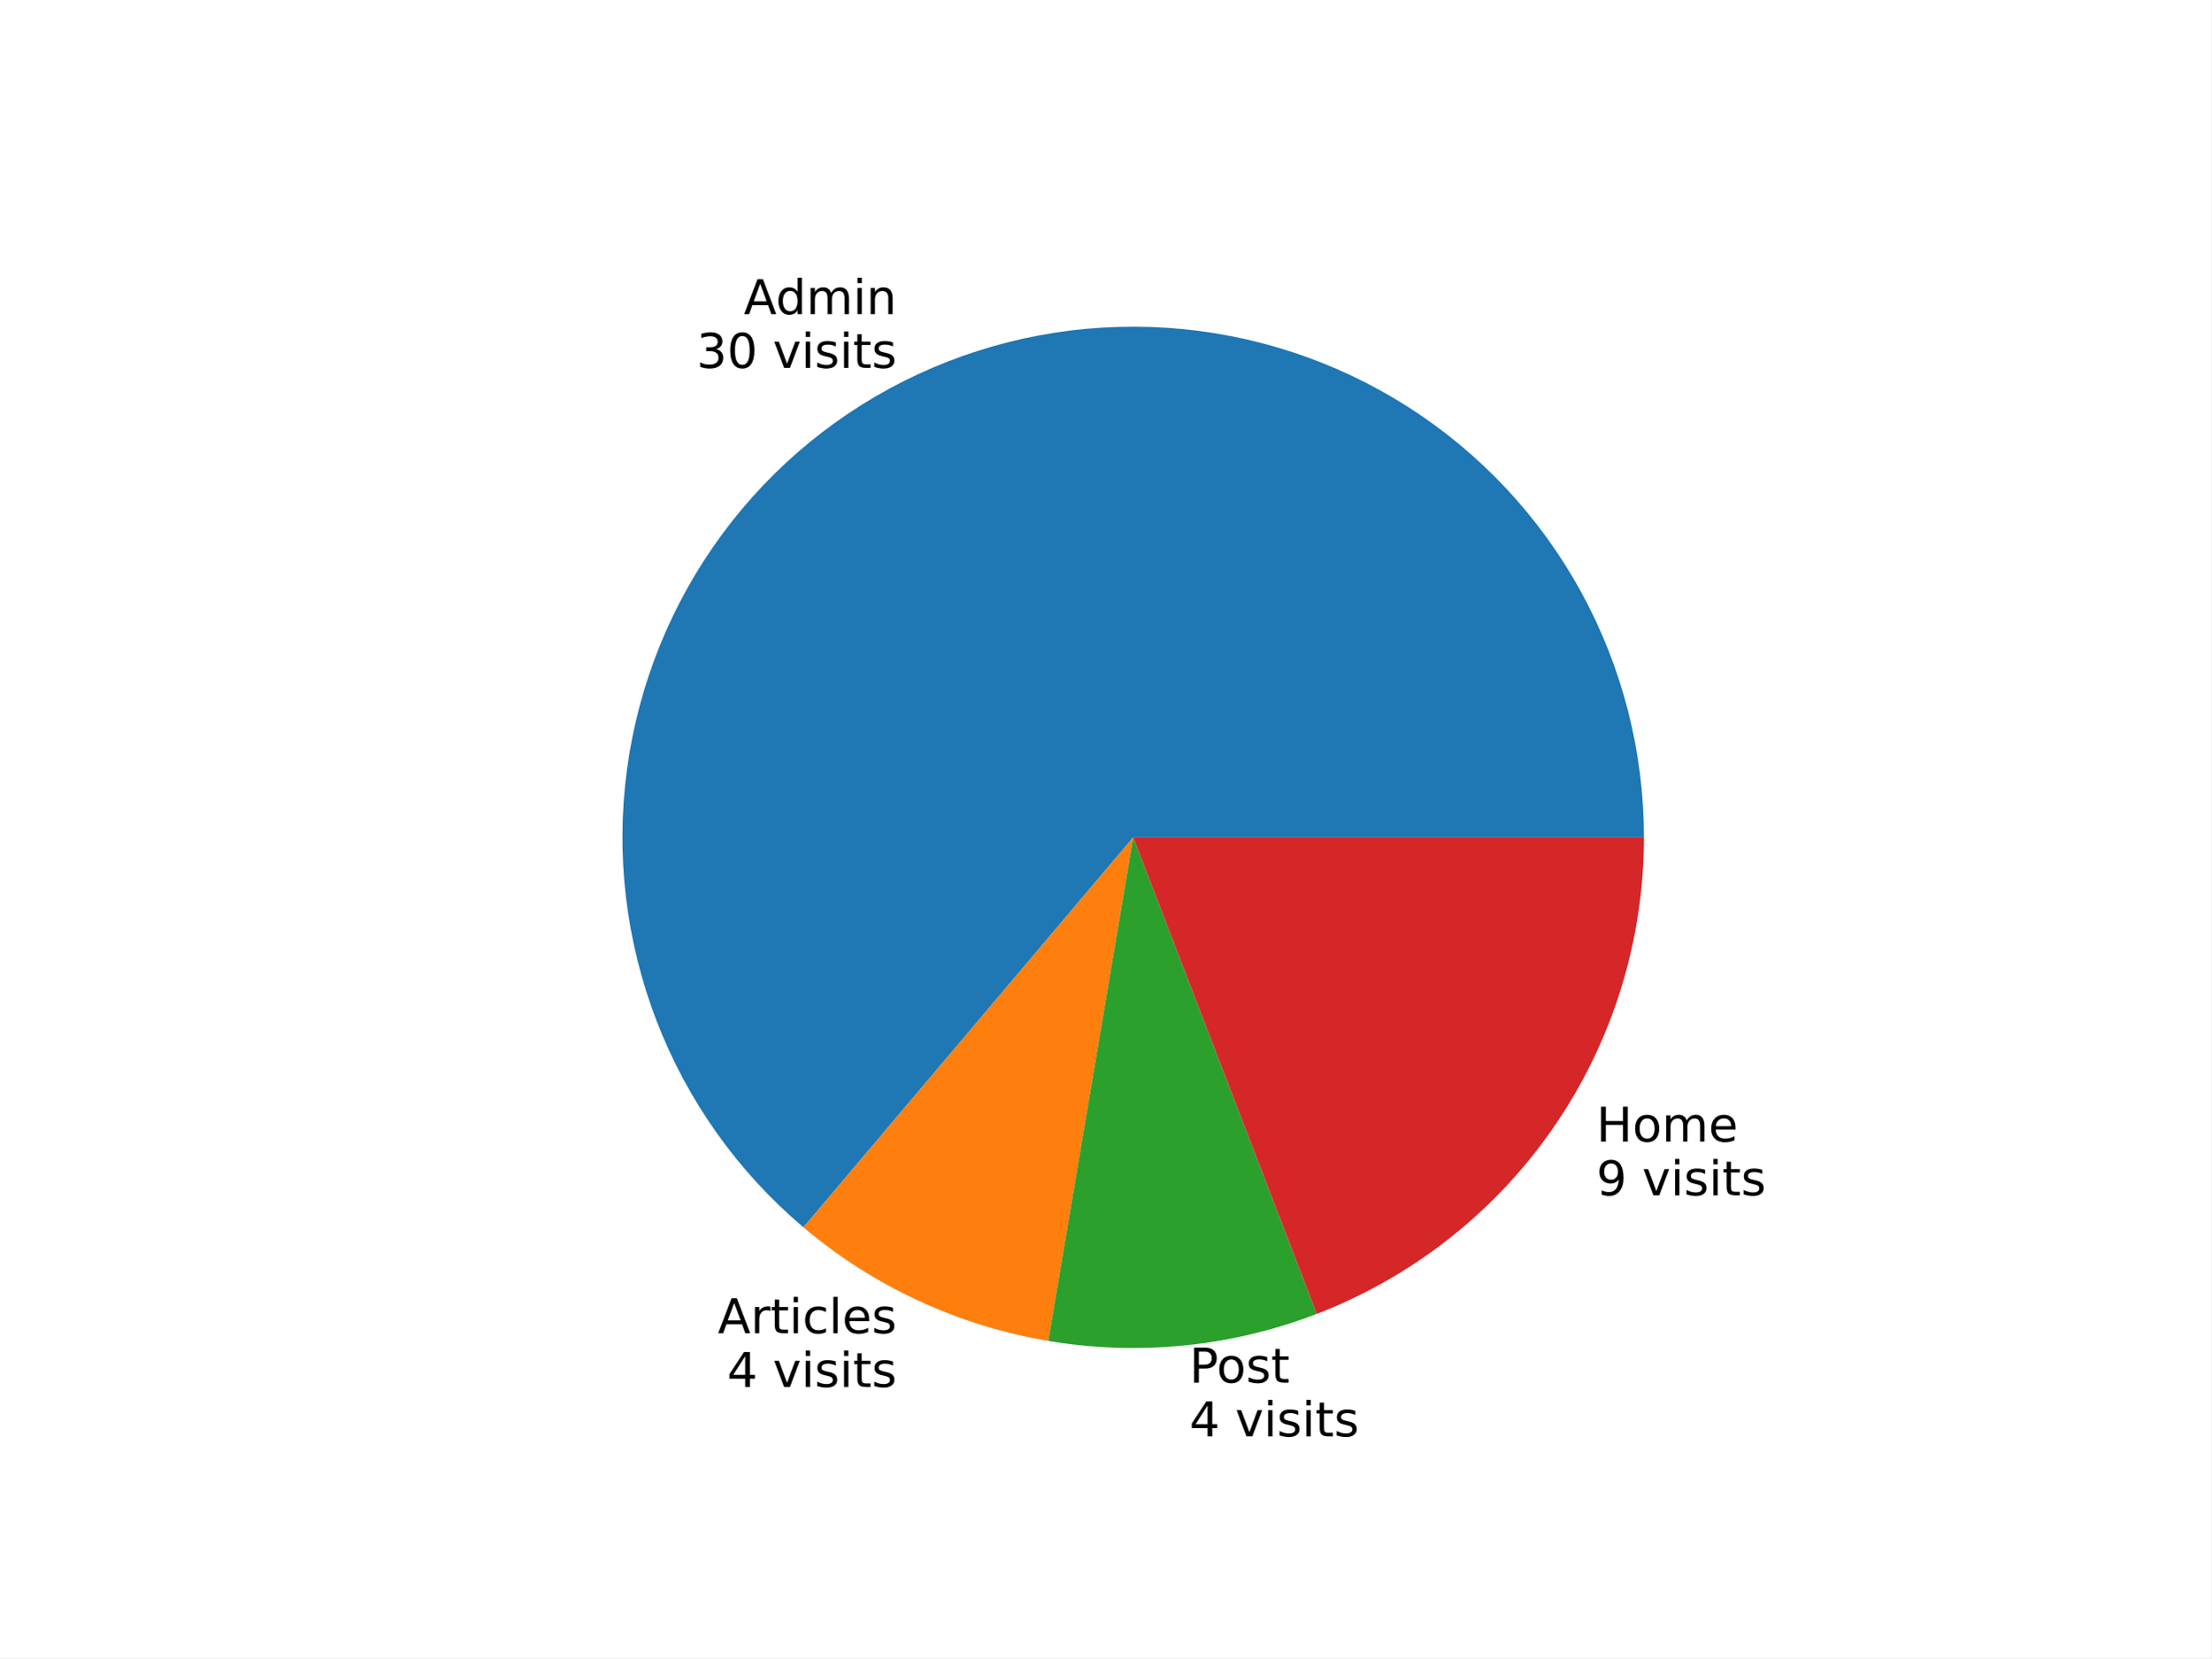
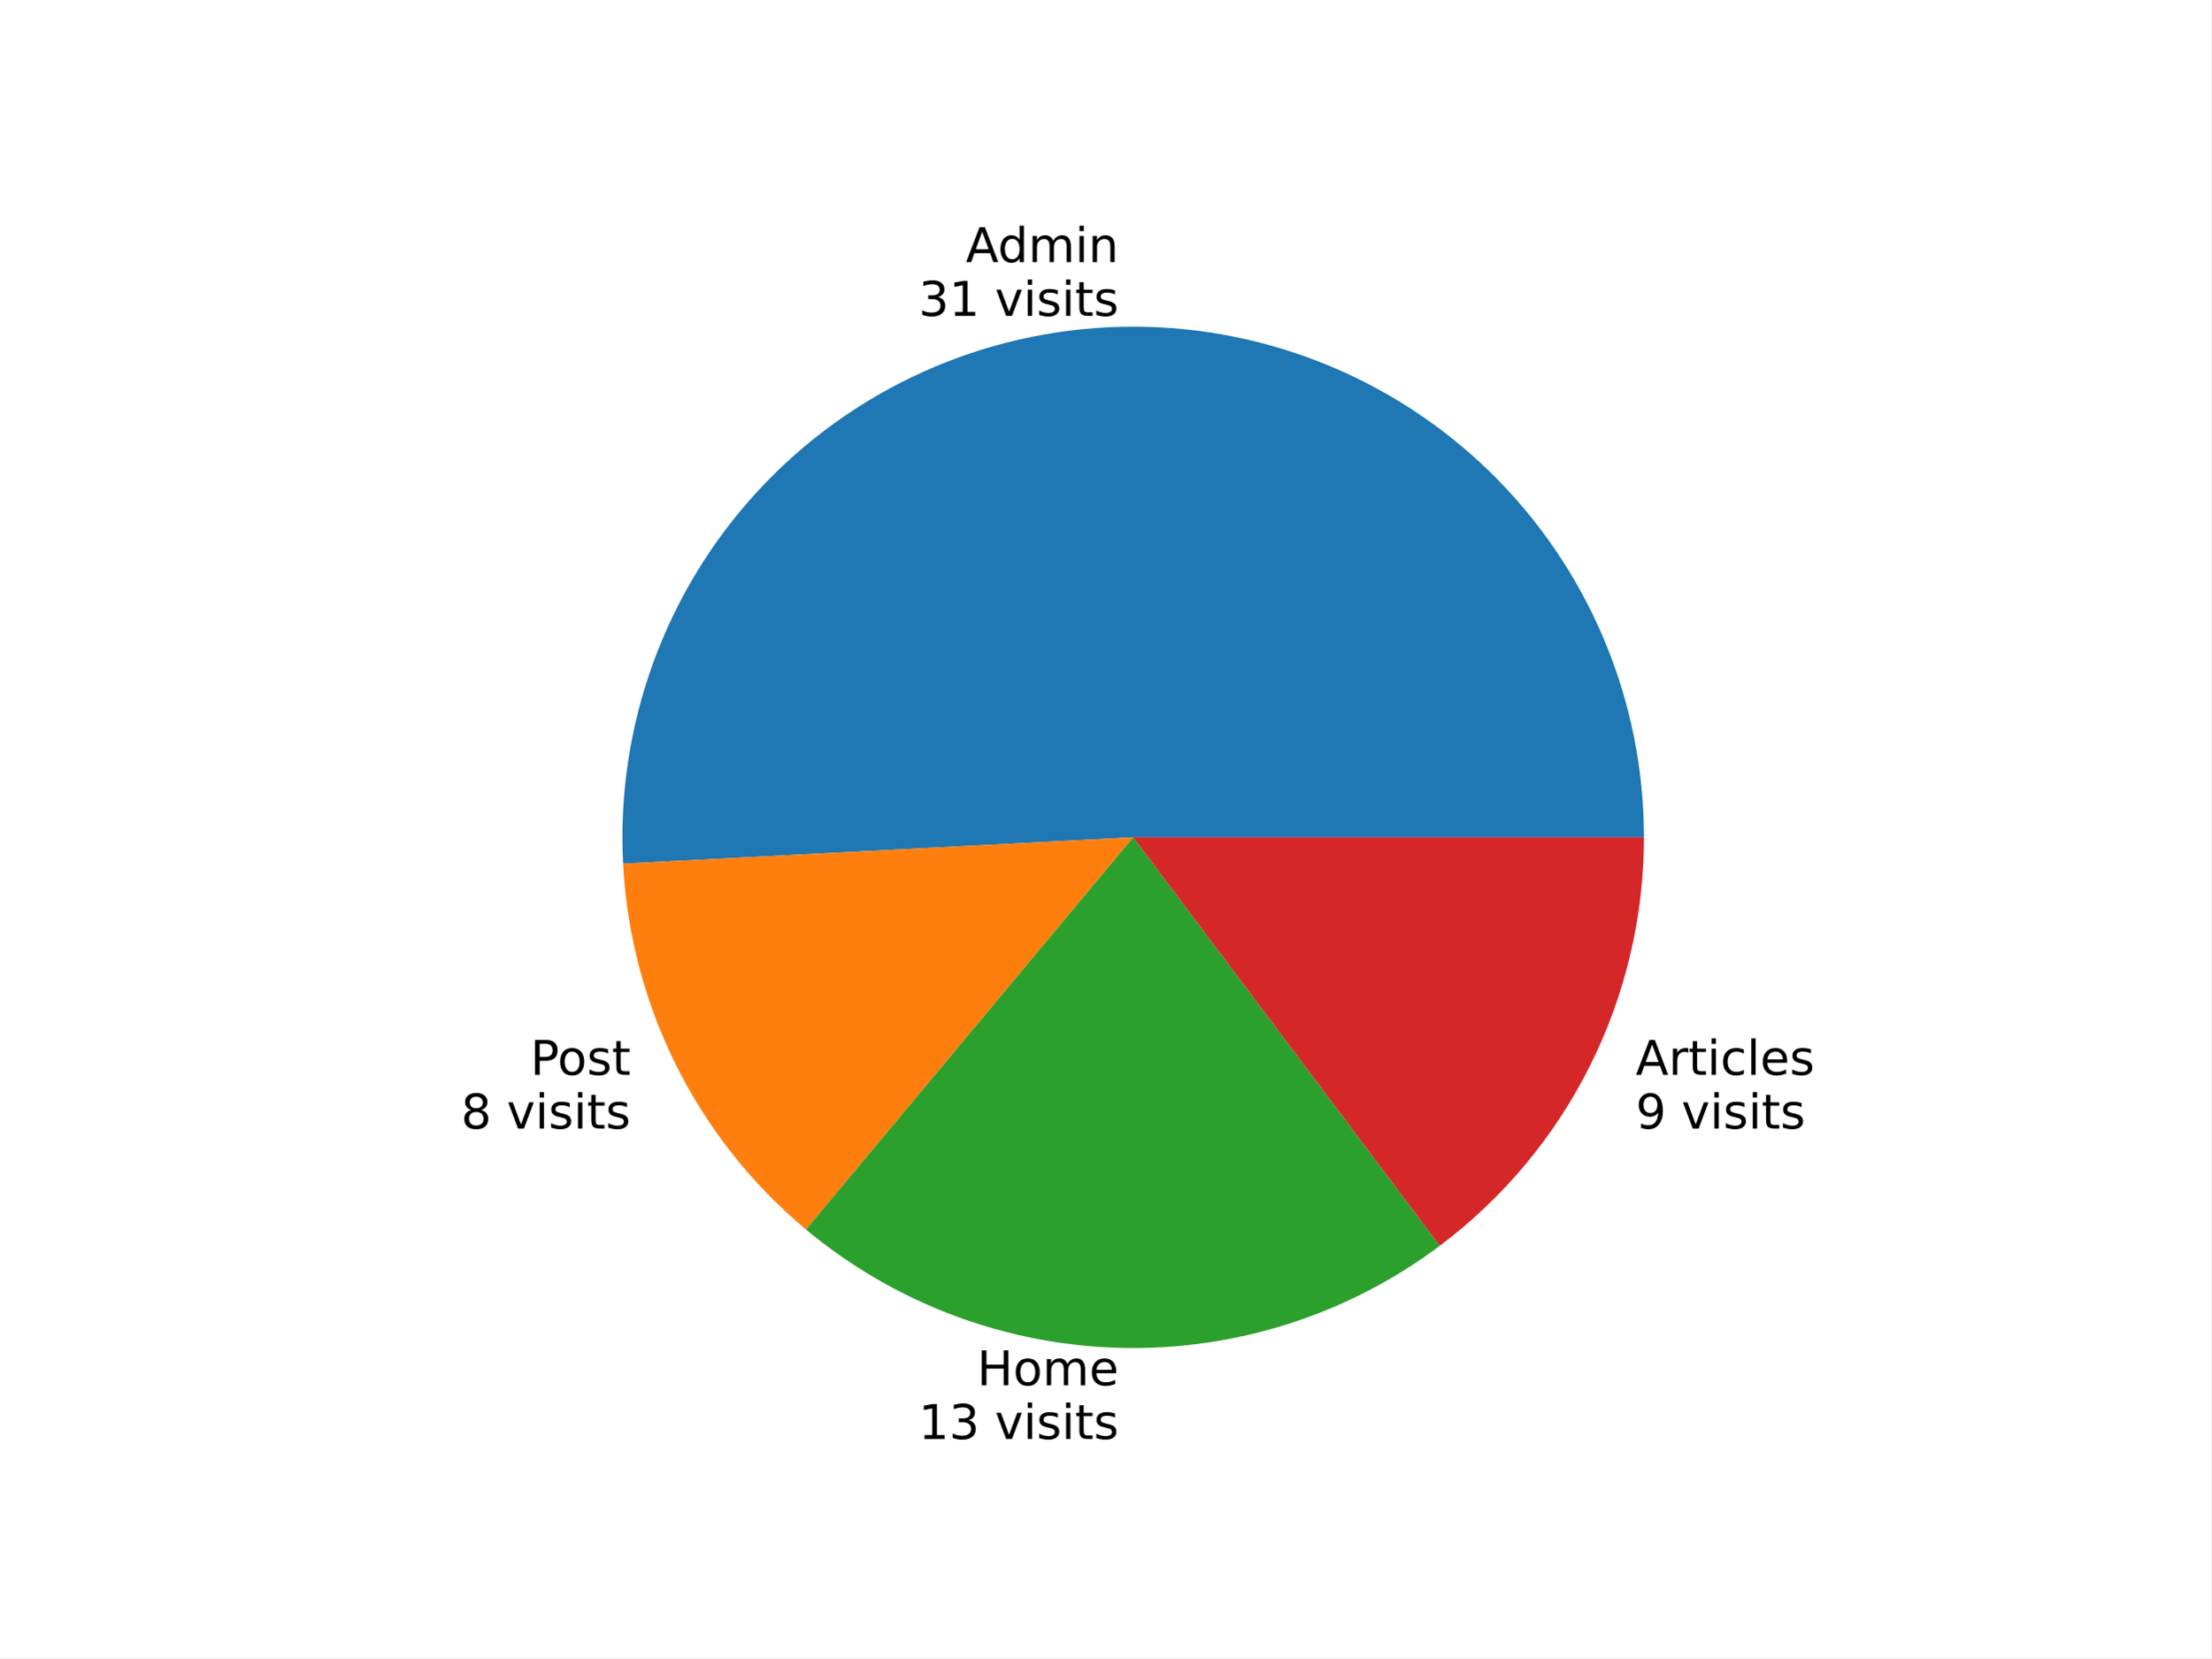
<svg xmlns="http://www.w3.org/2000/svg" xmlns:xlink="http://www.w3.org/1999/xlink" width="460.8pt" height="345.6pt" viewBox="0 0 460.8 345.6" version="1.1">
  <defs>
    <style type="text/css">*{stroke-linejoin: round; stroke-linecap: butt}</style>
  </defs>
  <g id="figure_1">
    <g id="patch_1">
      <path d="M 0 345.6  L 460.8 345.6  L 460.8 0  L 0 0  z " style="fill: #ffffff" />
    </g>
    <g id="axes_1">
      <g id="patch_2">
-         <path d="M 342.605 174.528  C 342.605 156.648 338.1 139.053 329.507 123.373  C 320.914 107.693 308.507 94.428 293.436 84.807  C 278.365 75.185 261.11 69.515 243.27 68.321  C 225.429 67.127 207.573 70.447 191.354 77.973  C 175.135 85.499 161.071 96.992 150.464 111.387  C 139.858 125.782 133.048 142.62 130.665 160.34  C 128.282 178.061 130.402 196.1 136.828 212.785  C 143.254 229.471 153.782 244.271 167.436 255.815  L 236.16 174.528  z " style="fill: #1f77b4" />
+         <path d="M 342.605 174.528  C 342.605 160.319 339.76 146.253 334.238 133.161  C 328.716 120.069 320.628 108.214 310.453 98.297  C 300.277 88.38 288.218 80.6 274.988 75.418  C 261.758 70.235 247.623 67.753 233.419 68.118  C 219.215 68.484 205.227 71.691 192.282 77.548  C 179.336 83.405 167.693 91.795 158.042 102.223  C 148.39 112.651 140.923 124.906 136.083 138.265  C 131.242 151.624 129.125 165.818 129.856 180.008  L 236.16 174.528  z " style="fill: #1f77b4" />
      </g>
      <g id="patch_3">
-         <path d="M 167.436 255.815  C 174.692 261.949 182.736 267.084 191.354 271.083  C 199.972 275.082 209.087 277.91 218.455 279.49  L 236.16 174.528  z " style="fill: #ff7f0e" />
+         <path d="M 129.856 180.008  C 130.612 194.659 134.387 208.996 140.946 222.119  C 147.506 235.241 156.707 246.867 167.972 256.265  L 236.16 174.528  z " style="fill: #ff7f0e" />
      </g>
      <g id="patch_4">
-         <path d="M 218.455 279.49  C 227.824 281.07 237.362 281.389 246.815 280.438  C 256.268 279.487 265.551 277.275 274.417 273.86  L 236.16 174.528  z " style="fill: #2ca02c" />
+         <path d="M 167.972 256.265  C 186.382 271.623 209.452 280.32 233.419 280.938  C 257.386 281.555 280.873 274.057 300.05 259.667  L 236.16 174.528  z " style="fill: #2ca02c" />
      </g>
      <g id="patch_5">
-         <path d="M 274.417 273.86  C 294.485 266.131 311.747 252.499 323.918 234.77  C 336.088 217.041 342.605 196.033 342.605 174.528  L 236.16 174.528  z " style="fill: #d62728" />
+         <path d="M 300.05 259.667  C 313.263 249.752 323.988 236.895 331.373 222.119  C 338.759 207.342 342.605 191.047 342.605 174.528  L 236.16 174.528  z " style="fill: #d62728" />
      </g>
      <g id="matplotlib.axis_1" />
      <g id="matplotlib.axis_2" />
      <g id="text_1">
-         <g transform="translate(155.0027 65.47784) scale(0.1 -0.1)">
+         <g transform="translate(201.2749 54.63801) scale(0.1 -0.1)">
          <defs>
            <path id="DejaVuSans-41" d="M 2188 4044  L 1331 1722  L 3047 1722  L 2188 4044  z M 1831 4666  L 2547 4666  L 4325 0  L 3669 0  L 3244 1197  L 1141 1197  L 716 0  L 50 0  L 1831 4666  z " transform="scale(0.015625)" />
            <path id="DejaVuSans-64" d="M 2906 2969  L 2906 4863  L 3481 4863  L 3481 0  L 2906 0  L 2906 525  Q 2725 213 2448 61  Q 2172 -91 1784 -91  Q 1150 -91 751 415  Q 353 922 353 1747  Q 353 2572 751 3078  Q 1150 3584 1784 3584  Q 2172 3584 2448 3432  Q 2725 3281 2906 2969  z M 947 1747  Q 947 1113 1208 752  Q 1469 391 1925 391  Q 2381 391 2643 752  Q 2906 1113 2906 1747  Q 2906 2381 2643 2742  Q 2381 3103 1925 3103  Q 1469 3103 1208 2742  Q 947 2381 947 1747  z " transform="scale(0.015625)" />
            <path id="DejaVuSans-6d" d="M 3328 2828  Q 3544 3216 3844 3400  Q 4144 3584 4550 3584  Q 5097 3584 5394 3201  Q 5691 2819 5691 2113  L 5691 0  L 5113 0  L 5113 2094  Q 5113 2597 4934 2840  Q 4756 3084 4391 3084  Q 3944 3084 3684 2787  Q 3425 2491 3425 1978  L 3425 0  L 2847 0  L 2847 2094  Q 2847 2600 2669 2842  Q 2491 3084 2119 3084  Q 1678 3084 1418 2786  Q 1159 2488 1159 1978  L 1159 0  L 581 0  L 581 3500  L 1159 3500  L 1159 2956  Q 1356 3278 1631 3431  Q 1906 3584 2284 3584  Q 2666 3584 2933 3390  Q 3200 3197 3328 2828  z " transform="scale(0.015625)" />
            <path id="DejaVuSans-69" d="M 603 3500  L 1178 3500  L 1178 0  L 603 0  L 603 3500  z M 603 4863  L 1178 4863  L 1178 4134  L 603 4134  L 603 4863  z " transform="scale(0.015625)" />
            <path id="DejaVuSans-6e" d="M 3513 2113  L 3513 0  L 2938 0  L 2938 2094  Q 2938 2591 2744 2837  Q 2550 3084 2163 3084  Q 1697 3084 1428 2787  Q 1159 2491 1159 1978  L 1159 0  L 581 0  L 581 3500  L 1159 3500  L 1159 2956  Q 1366 3272 1645 3428  Q 1925 3584 2291 3584  Q 2894 3584 3203 3211  Q 3513 2838 3513 2113  z " transform="scale(0.015625)" />
          </defs>
          <use xlink:href="#DejaVuSans-41" />
          <use xlink:href="#DejaVuSans-64" x="66.658" />
          <use xlink:href="#DejaVuSans-6d" x="130.135" />
          <use xlink:href="#DejaVuSans-69" x="227.547" />
          <use xlink:href="#DejaVuSans-6e" x="255.33" />
        </g>
-         <g transform="translate(145.1559 76.67566) scale(0.1 -0.1)">
+         <g transform="translate(191.428 65.83582) scale(0.1 -0.1)">
          <defs>
            <path id="DejaVuSans-33" d="M 2597 2516  Q 3050 2419 3304 2112  Q 3559 1806 3559 1356  Q 3559 666 3084 287  Q 2609 -91 1734 -91  Q 1441 -91 1130 -33  Q 819 25 488 141  L 488 750  Q 750 597 1062 519  Q 1375 441 1716 441  Q 2309 441 2620 675  Q 2931 909 2931 1356  Q 2931 1769 2642 2001  Q 2353 2234 1838 2234  L 1294 2234  L 1294 2753  L 1863 2753  Q 2328 2753 2575 2939  Q 2822 3125 2822 3475  Q 2822 3834 2567 4026  Q 2313 4219 1838 4219  Q 1578 4219 1281 4162  Q 984 4106 628 3988  L 628 4550  Q 988 4650 1302 4700  Q 1616 4750 1894 4750  Q 2613 4750 3031 4423  Q 3450 4097 3450 3541  Q 3450 3153 3228 2886  Q 3006 2619 2597 2516  z " transform="scale(0.015625)" />
-             <path id="DejaVuSans-30" d="M 2034 4250  Q 1547 4250 1301 3770  Q 1056 3291 1056 2328  Q 1056 1369 1301 889  Q 1547 409 2034 409  Q 2525 409 2770 889  Q 3016 1369 3016 2328  Q 3016 3291 2770 3770  Q 2525 4250 2034 4250  z M 2034 4750  Q 2819 4750 3233 4129  Q 3647 3509 3647 2328  Q 3647 1150 3233 529  Q 2819 -91 2034 -91  Q 1250 -91 836 529  Q 422 1150 422 2328  Q 422 3509 836 4129  Q 1250 4750 2034 4750  z " transform="scale(0.015625)" />
+             <path id="DejaVuSans-31" d="M 794 531  L 1825 531  L 1825 4091  L 703 3866  L 703 4441  L 1819 4666  L 2450 4666  L 2450 531  L 3481 531  L 3481 0  L 794 0  L 794 531  z " transform="scale(0.015625)" />
            <path id="DejaVuSans-20" transform="scale(0.015625)" />
            <path id="DejaVuSans-76" d="M 191 3500  L 800 3500  L 1894 563  L 2988 3500  L 3597 3500  L 2284 0  L 1503 0  L 191 3500  z " transform="scale(0.015625)" />
            <path id="DejaVuSans-73" d="M 2834 3397  L 2834 2853  Q 2591 2978 2328 3040  Q 2066 3103 1784 3103  Q 1356 3103 1142 2972  Q 928 2841 928 2578  Q 928 2378 1081 2264  Q 1234 2150 1697 2047  L 1894 2003  Q 2506 1872 2764 1633  Q 3022 1394 3022 966  Q 3022 478 2636 193  Q 2250 -91 1575 -91  Q 1294 -91 989 -36  Q 684 19 347 128  L 347 722  Q 666 556 975 473  Q 1284 391 1588 391  Q 1994 391 2212 530  Q 2431 669 2431 922  Q 2431 1156 2273 1281  Q 2116 1406 1581 1522  L 1381 1569  Q 847 1681 609 1914  Q 372 2147 372 2553  Q 372 3047 722 3315  Q 1072 3584 1716 3584  Q 2034 3584 2315 3537  Q 2597 3491 2834 3397  z " transform="scale(0.015625)" />
            <path id="DejaVuSans-74" d="M 1172 4494  L 1172 3500  L 2356 3500  L 2356 3053  L 1172 3053  L 1172 1153  Q 1172 725 1289 603  Q 1406 481 1766 481  L 2356 481  L 2356 0  L 1766 0  Q 1100 0 847 248  Q 594 497 594 1153  L 594 3053  L 172 3053  L 172 3500  L 594 3500  L 594 4494  L 1172 4494  z " transform="scale(0.015625)" />
          </defs>
          <use xlink:href="#DejaVuSans-33" />
-           <use xlink:href="#DejaVuSans-30" x="63.623" />
+           <use xlink:href="#DejaVuSans-31" x="63.623" />
          <use xlink:href="#DejaVuSans-20" x="127.246" />
          <use xlink:href="#DejaVuSans-76" x="159.033" />
          <use xlink:href="#DejaVuSans-69" x="218.213" />
          <use xlink:href="#DejaVuSans-73" x="245.996" />
          <use xlink:href="#DejaVuSans-69" x="298.096" />
          <use xlink:href="#DejaVuSans-74" x="325.879" />
          <use xlink:href="#DejaVuSans-73" x="365.088" />
        </g>
      </g>
      <g id="text_2">
-         <g transform="translate(149.584 277.8991) scale(0.1 -0.1)">
+         <g transform="translate(110.5095 224.0384) scale(0.1 -0.1)">
+           <defs>
+             <path id="DejaVuSans-50" d="M 1259 4147  L 1259 2394  L 2053 2394  Q 2494 2394 2734 2622  Q 2975 2850 2975 3272  Q 2975 3691 2734 3919  Q 2494 4147 2053 4147  L 1259 4147  z M 628 4666  L 2053 4666  Q 2838 4666 3239 4311  Q 3641 3956 3641 3272  Q 3641 2581 3239 2228  Q 2838 1875 2053 1875  L 1259 1875  L 1259 0  L 628 0  L 628 4666  z " transform="scale(0.015625)" />
+             <path id="DejaVuSans-6f" d="M 1959 3097  Q 1497 3097 1228 2736  Q 959 2375 959 1747  Q 959 1119 1226 758  Q 1494 397 1959 397  Q 2419 397 2687 759  Q 2956 1122 2956 1747  Q 2956 2369 2687 2733  Q 2419 3097 1959 3097  z M 1959 3584  Q 2709 3584 3137 3096  Q 3566 2609 3566 1747  Q 3566 888 3137 398  Q 2709 -91 1959 -91  Q 1206 -91 779 398  Q 353 888 353 1747  Q 353 2609 779 3096  Q 1206 3584 1959 3584  z " transform="scale(0.015625)" />
+           </defs>
+           <use xlink:href="#DejaVuSans-50" />
+           <use xlink:href="#DejaVuSans-6f" x="56.678" />
+           <use xlink:href="#DejaVuSans-73" x="117.859" />
+           <use xlink:href="#DejaVuSans-74" x="169.959" />
+         </g>
+         <g transform="translate(96.07046 235.2362) scale(0.1 -0.1)">
+           <defs>
+             <path id="DejaVuSans-38" d="M 2034 2216  Q 1584 2216 1326 1975  Q 1069 1734 1069 1313  Q 1069 891 1326 650  Q 1584 409 2034 409  Q 2484 409 2743 651  Q 3003 894 3003 1313  Q 3003 1734 2745 1975  Q 2488 2216 2034 2216  z M 1403 2484  Q 997 2584 770 2862  Q 544 3141 544 3541  Q 544 4100 942 4425  Q 1341 4750 2034 4750  Q 2731 4750 3128 4425  Q 3525 4100 3525 3541  Q 3525 3141 3298 2862  Q 3072 2584 2669 2484  Q 3125 2378 3379 2068  Q 3634 1759 3634 1313  Q 3634 634 3220 271  Q 2806 -91 2034 -91  Q 1263 -91 848 271  Q 434 634 434 1313  Q 434 1759 690 2068  Q 947 2378 1403 2484  z M 1172 3481  Q 1172 3119 1398 2916  Q 1625 2713 2034 2713  Q 2441 2713 2670 2916  Q 2900 3119 2900 3481  Q 2900 3844 2670 4047  Q 2441 4250 2034 4250  Q 1625 4250 1398 4047  Q 1172 3844 1172 3481  z " transform="scale(0.015625)" />
+           </defs>
+           <use xlink:href="#DejaVuSans-38" />
+           <use xlink:href="#DejaVuSans-20" x="63.623" />
+           <use xlink:href="#DejaVuSans-76" x="95.41" />
+           <use xlink:href="#DejaVuSans-69" x="154.59" />
+           <use xlink:href="#DejaVuSans-73" x="182.373" />
+           <use xlink:href="#DejaVuSans-69" x="234.473" />
+           <use xlink:href="#DejaVuSans-74" x="262.256" />
+           <use xlink:href="#DejaVuSans-73" x="301.465" />
+         </g>
+       </g>
+       <g id="text_3">
+         <g transform="translate(203.6124 288.7389) scale(0.1 -0.1)">
+           <defs>
+             <path id="DejaVuSans-48" d="M 628 4666  L 1259 4666  L 1259 2753  L 3553 2753  L 3553 4666  L 4184 4666  L 4184 0  L 3553 0  L 3553 2222  L 1259 2222  L 1259 0  L 628 0  L 628 4666  z " transform="scale(0.015625)" />
+             <path id="DejaVuSans-65" d="M 3597 1894  L 3597 1613  L 953 1613  Q 991 1019 1311 708  Q 1631 397 2203 397  Q 2534 397 2845 478  Q 3156 559 3463 722  L 3463 178  Q 3153 47 2828 -22  Q 2503 -91 2169 -91  Q 1331 -91 842 396  Q 353 884 353 1716  Q 353 2575 817 3079  Q 1281 3584 2069 3584  Q 2775 3584 3186 3129  Q 3597 2675 3597 1894  z M 3022 2063  Q 3016 2534 2758 2815  Q 2500 3097 2075 3097  Q 1594 3097 1305 2825  Q 1016 2553 972 2059  L 3022 2063  z " transform="scale(0.015625)" />
+           </defs>
+           <use xlink:href="#DejaVuSans-48" />
+           <use xlink:href="#DejaVuSans-6f" x="75.195" />
+           <use xlink:href="#DejaVuSans-6d" x="136.377" />
+           <use xlink:href="#DejaVuSans-65" x="233.789" />
+         </g>
+         <g transform="translate(191.428 299.9367) scale(0.1 -0.1)">
+           <use xlink:href="#DejaVuSans-31" />
+           <use xlink:href="#DejaVuSans-33" x="63.623" />
+           <use xlink:href="#DejaVuSans-20" x="127.246" />
+           <use xlink:href="#DejaVuSans-76" x="159.033" />
+           <use xlink:href="#DejaVuSans-69" x="218.213" />
+           <use xlink:href="#DejaVuSans-73" x="245.996" />
+           <use xlink:href="#DejaVuSans-69" x="298.096" />
+           <use xlink:href="#DejaVuSans-74" x="325.879" />
+           <use xlink:href="#DejaVuSans-73" x="365.088" />
+         </g>
+       </g>
+       <g id="text_4">
+         <g transform="translate(340.8948 224.0384) scale(0.1 -0.1)">
          <defs>
            <path id="DejaVuSans-72" d="M 2631 2963  Q 2534 3019 2420 3045  Q 2306 3072 2169 3072  Q 1681 3072 1420 2755  Q 1159 2438 1159 1844  L 1159 0  L 581 0  L 581 3500  L 1159 3500  L 1159 2956  Q 1341 3275 1631 3429  Q 1922 3584 2338 3584  Q 2397 3584 2469 3576  Q 2541 3569 2628 3553  L 2631 2963  z " transform="scale(0.015625)" />
            <path id="DejaVuSans-63" d="M 3122 3366  L 3122 2828  Q 2878 2963 2633 3030  Q 2388 3097 2138 3097  Q 1578 3097 1268 2742  Q 959 2388 959 1747  Q 959 1106 1268 751  Q 1578 397 2138 397  Q 2388 397 2633 464  Q 2878 531 3122 666  L 3122 134  Q 2881 22 2623 -34  Q 2366 -91 2075 -91  Q 1284 -91 818 406  Q 353 903 353 1747  Q 353 2603 823 3093  Q 1294 3584 2113 3584  Q 2378 3584 2631 3529  Q 2884 3475 3122 3366  z " transform="scale(0.015625)" />
            <path id="DejaVuSans-6c" d="M 603 4863  L 1178 4863  L 1178 0  L 603 0  L 603 4863  z " transform="scale(0.015625)" />
-             <path id="DejaVuSans-65" d="M 3597 1894  L 3597 1613  L 953 1613  Q 991 1019 1311 708  Q 1631 397 2203 397  Q 2534 397 2845 478  Q 3156 559 3463 722  L 3463 178  Q 3153 47 2828 -22  Q 2503 -91 2169 -91  Q 1331 -91 842 396  Q 353 884 353 1716  Q 353 2575 817 3079  Q 1281 3584 2069 3584  Q 2775 3584 3186 3129  Q 3597 2675 3597 1894  z M 3022 2063  Q 3016 2534 2758 2815  Q 2500 3097 2075 3097  Q 1594 3097 1305 2825  Q 1016 2553 972 2059  L 3022 2063  z " transform="scale(0.015625)" />
          </defs>
          <use xlink:href="#DejaVuSans-41" />
          <use xlink:href="#DejaVuSans-72" x="68.408" />
          <use xlink:href="#DejaVuSans-74" x="109.521" />
          <use xlink:href="#DejaVuSans-69" x="148.73" />
          <use xlink:href="#DejaVuSans-63" x="176.514" />
          <use xlink:href="#DejaVuSans-6c" x="231.494" />
          <use xlink:href="#DejaVuSans-65" x="259.277" />
          <use xlink:href="#DejaVuSans-73" x="320.801" />
        </g>
-         <g transform="translate(151.5184 289.0969) scale(0.1 -0.1)">
-           <defs>
-             <path id="DejaVuSans-34" d="M 2419 4116  L 825 1625  L 2419 1625  L 2419 4116  z M 2253 4666  L 3047 4666  L 3047 1625  L 3713 1625  L 3713 1100  L 3047 1100  L 3047 0  L 2419 0  L 2419 1100  L 313 1100  L 313 1709  L 2253 4666  z " transform="scale(0.015625)" />
-           </defs>
-           <use xlink:href="#DejaVuSans-34" />
-           <use xlink:href="#DejaVuSans-20" x="63.623" />
-           <use xlink:href="#DejaVuSans-76" x="95.41" />
-           <use xlink:href="#DejaVuSans-69" x="154.59" />
-           <use xlink:href="#DejaVuSans-73" x="182.373" />
-           <use xlink:href="#DejaVuSans-69" x="234.473" />
-           <use xlink:href="#DejaVuSans-74" x="262.256" />
-           <use xlink:href="#DejaVuSans-73" x="301.465" />
-         </g>
-       </g>
-       <g id="text_3">
-         <g transform="translate(247.8801 288.1897) scale(0.1 -0.1)">
-           <defs>
-             <path id="DejaVuSans-50" d="M 1259 4147  L 1259 2394  L 2053 2394  Q 2494 2394 2734 2622  Q 2975 2850 2975 3272  Q 2975 3691 2734 3919  Q 2494 4147 2053 4147  L 1259 4147  z M 628 4666  L 2053 4666  Q 2838 4666 3239 4311  Q 3641 3956 3641 3272  Q 3641 2581 3239 2228  Q 2838 1875 2053 1875  L 1259 1875  L 1259 0  L 628 0  L 628 4666  z " transform="scale(0.015625)" />
-             <path id="DejaVuSans-6f" d="M 1959 3097  Q 1497 3097 1228 2736  Q 959 2375 959 1747  Q 959 1119 1226 758  Q 1494 397 1959 397  Q 2419 397 2687 759  Q 2956 1122 2956 1747  Q 2956 2369 2687 2733  Q 2419 3097 1959 3097  z M 1959 3584  Q 2709 3584 3137 3096  Q 3566 2609 3566 1747  Q 3566 888 3137 398  Q 2709 -91 1959 -91  Q 1206 -91 779 398  Q 353 888 353 1747  Q 353 2609 779 3096  Q 1206 3584 1959 3584  z " transform="scale(0.015625)" />
-           </defs>
-           <use xlink:href="#DejaVuSans-50" />
-           <use xlink:href="#DejaVuSans-6f" x="56.678" />
-           <use xlink:href="#DejaVuSans-73" x="117.859" />
-           <use xlink:href="#DejaVuSans-74" x="169.959" />
-         </g>
-         <g transform="translate(247.8801 299.3875) scale(0.1 -0.1)">
-           <use xlink:href="#DejaVuSans-34" />
-           <use xlink:href="#DejaVuSans-20" x="63.623" />
-           <use xlink:href="#DejaVuSans-76" x="95.41" />
-           <use xlink:href="#DejaVuSans-69" x="154.59" />
-           <use xlink:href="#DejaVuSans-73" x="182.373" />
-           <use xlink:href="#DejaVuSans-69" x="234.473" />
-           <use xlink:href="#DejaVuSans-74" x="262.256" />
-           <use xlink:href="#DejaVuSans-73" x="301.465" />
-         </g>
-       </g>
-       <g id="text_4">
-         <g transform="translate(332.6933 237.9548) scale(0.1 -0.1)">
-           <defs>
-             <path id="DejaVuSans-48" d="M 628 4666  L 1259 4666  L 1259 2753  L 3553 2753  L 3553 4666  L 4184 4666  L 4184 0  L 3553 0  L 3553 2222  L 1259 2222  L 1259 0  L 628 0  L 628 4666  z " transform="scale(0.015625)" />
-           </defs>
-           <use xlink:href="#DejaVuSans-48" />
-           <use xlink:href="#DejaVuSans-6f" x="75.195" />
-           <use xlink:href="#DejaVuSans-6d" x="136.377" />
-           <use xlink:href="#DejaVuSans-65" x="233.789" />
-         </g>
-         <g transform="translate(332.6933 249.1526) scale(0.1 -0.1)">
+         <g transform="translate(340.8948 235.2362) scale(0.1 -0.1)">
          <defs>
            <path id="DejaVuSans-39" d="M 703 97  L 703 672  Q 941 559 1184 500  Q 1428 441 1663 441  Q 2288 441 2617 861  Q 2947 1281 2994 2138  Q 2813 1869 2534 1725  Q 2256 1581 1919 1581  Q 1219 1581 811 2004  Q 403 2428 403 3163  Q 403 3881 828 4315  Q 1253 4750 1959 4750  Q 2769 4750 3195 4129  Q 3622 3509 3622 2328  Q 3622 1225 3098 567  Q 2575 -91 1691 -91  Q 1453 -91 1209 -44  Q 966 3 703 97  z M 1959 2075  Q 2384 2075 2632 2365  Q 2881 2656 2881 3163  Q 2881 3666 2632 3958  Q 2384 4250 1959 4250  Q 1534 4250 1286 3958  Q 1038 3666 1038 3163  Q 1038 2656 1286 2365  Q 1534 2075 1959 2075  z " transform="scale(0.015625)" />
          </defs>
          <use xlink:href="#DejaVuSans-39" />
          <use xlink:href="#DejaVuSans-20" x="63.623" />
          <use xlink:href="#DejaVuSans-76" x="95.41" />
          <use xlink:href="#DejaVuSans-69" x="154.59" />
          <use xlink:href="#DejaVuSans-73" x="182.373" />
          <use xlink:href="#DejaVuSans-69" x="234.473" />
          <use xlink:href="#DejaVuSans-74" x="262.256" />
          <use xlink:href="#DejaVuSans-73" x="301.465" />
        </g>
      </g>
    </g>
  </g>
</svg>
